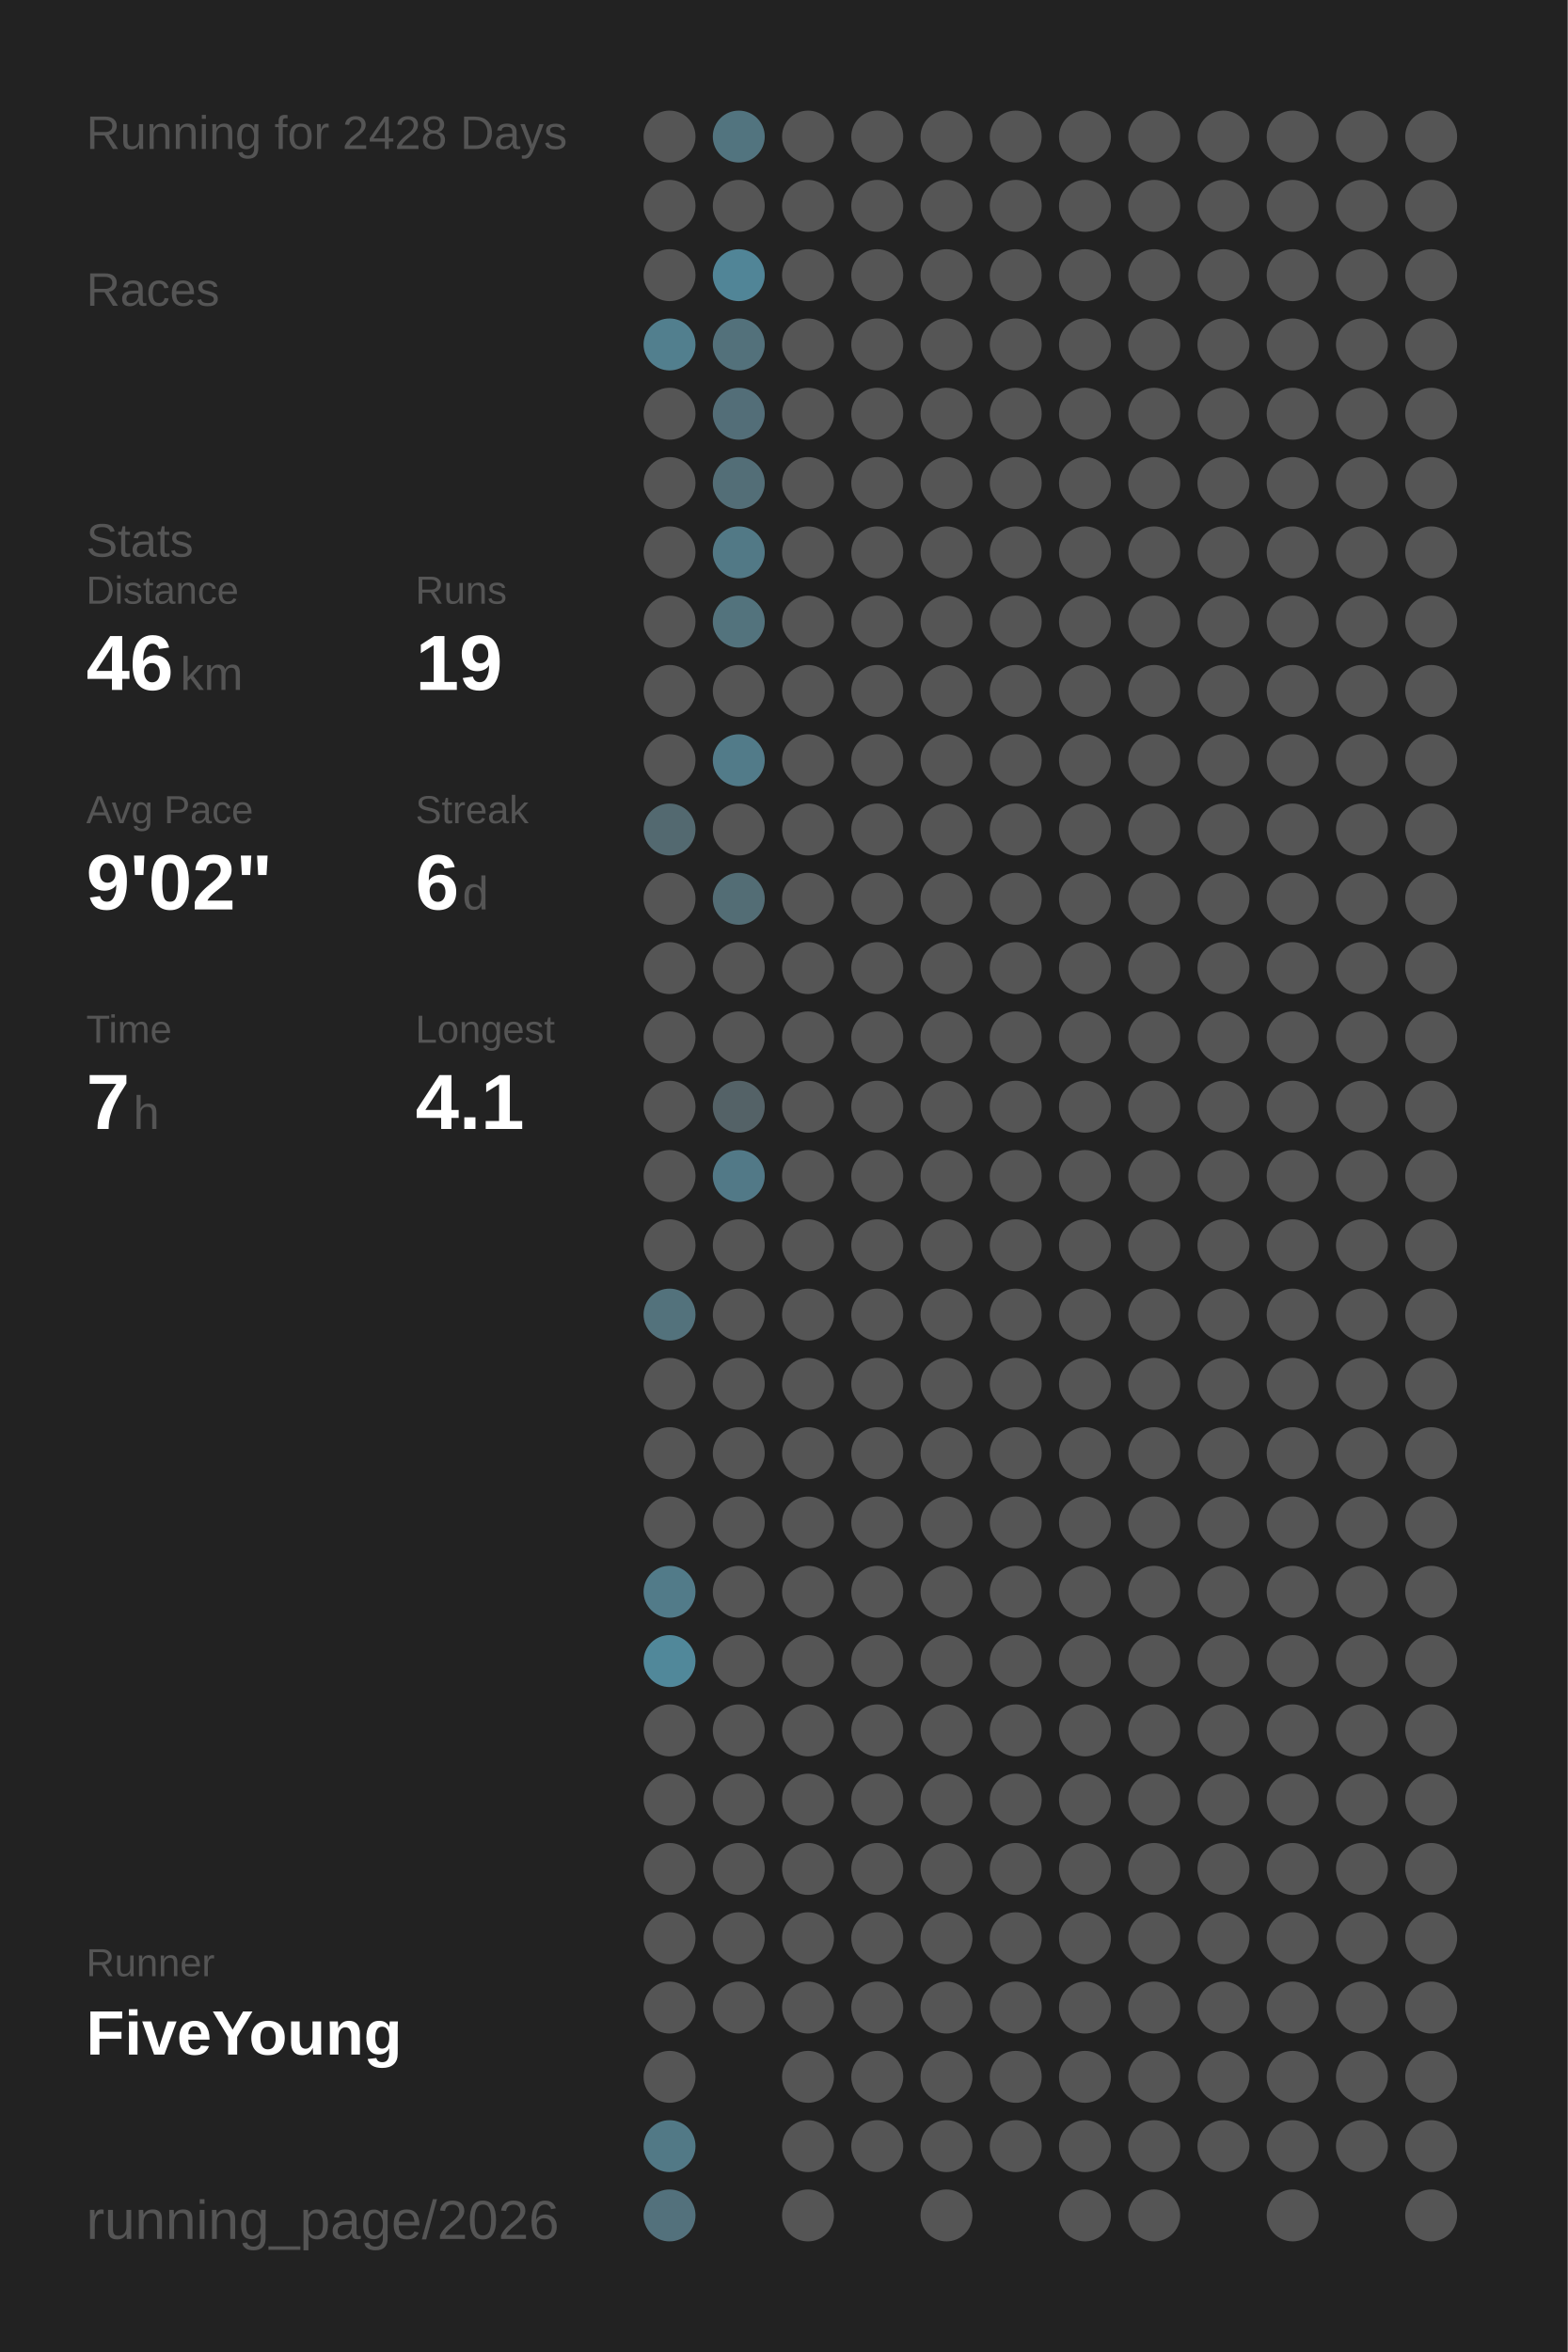
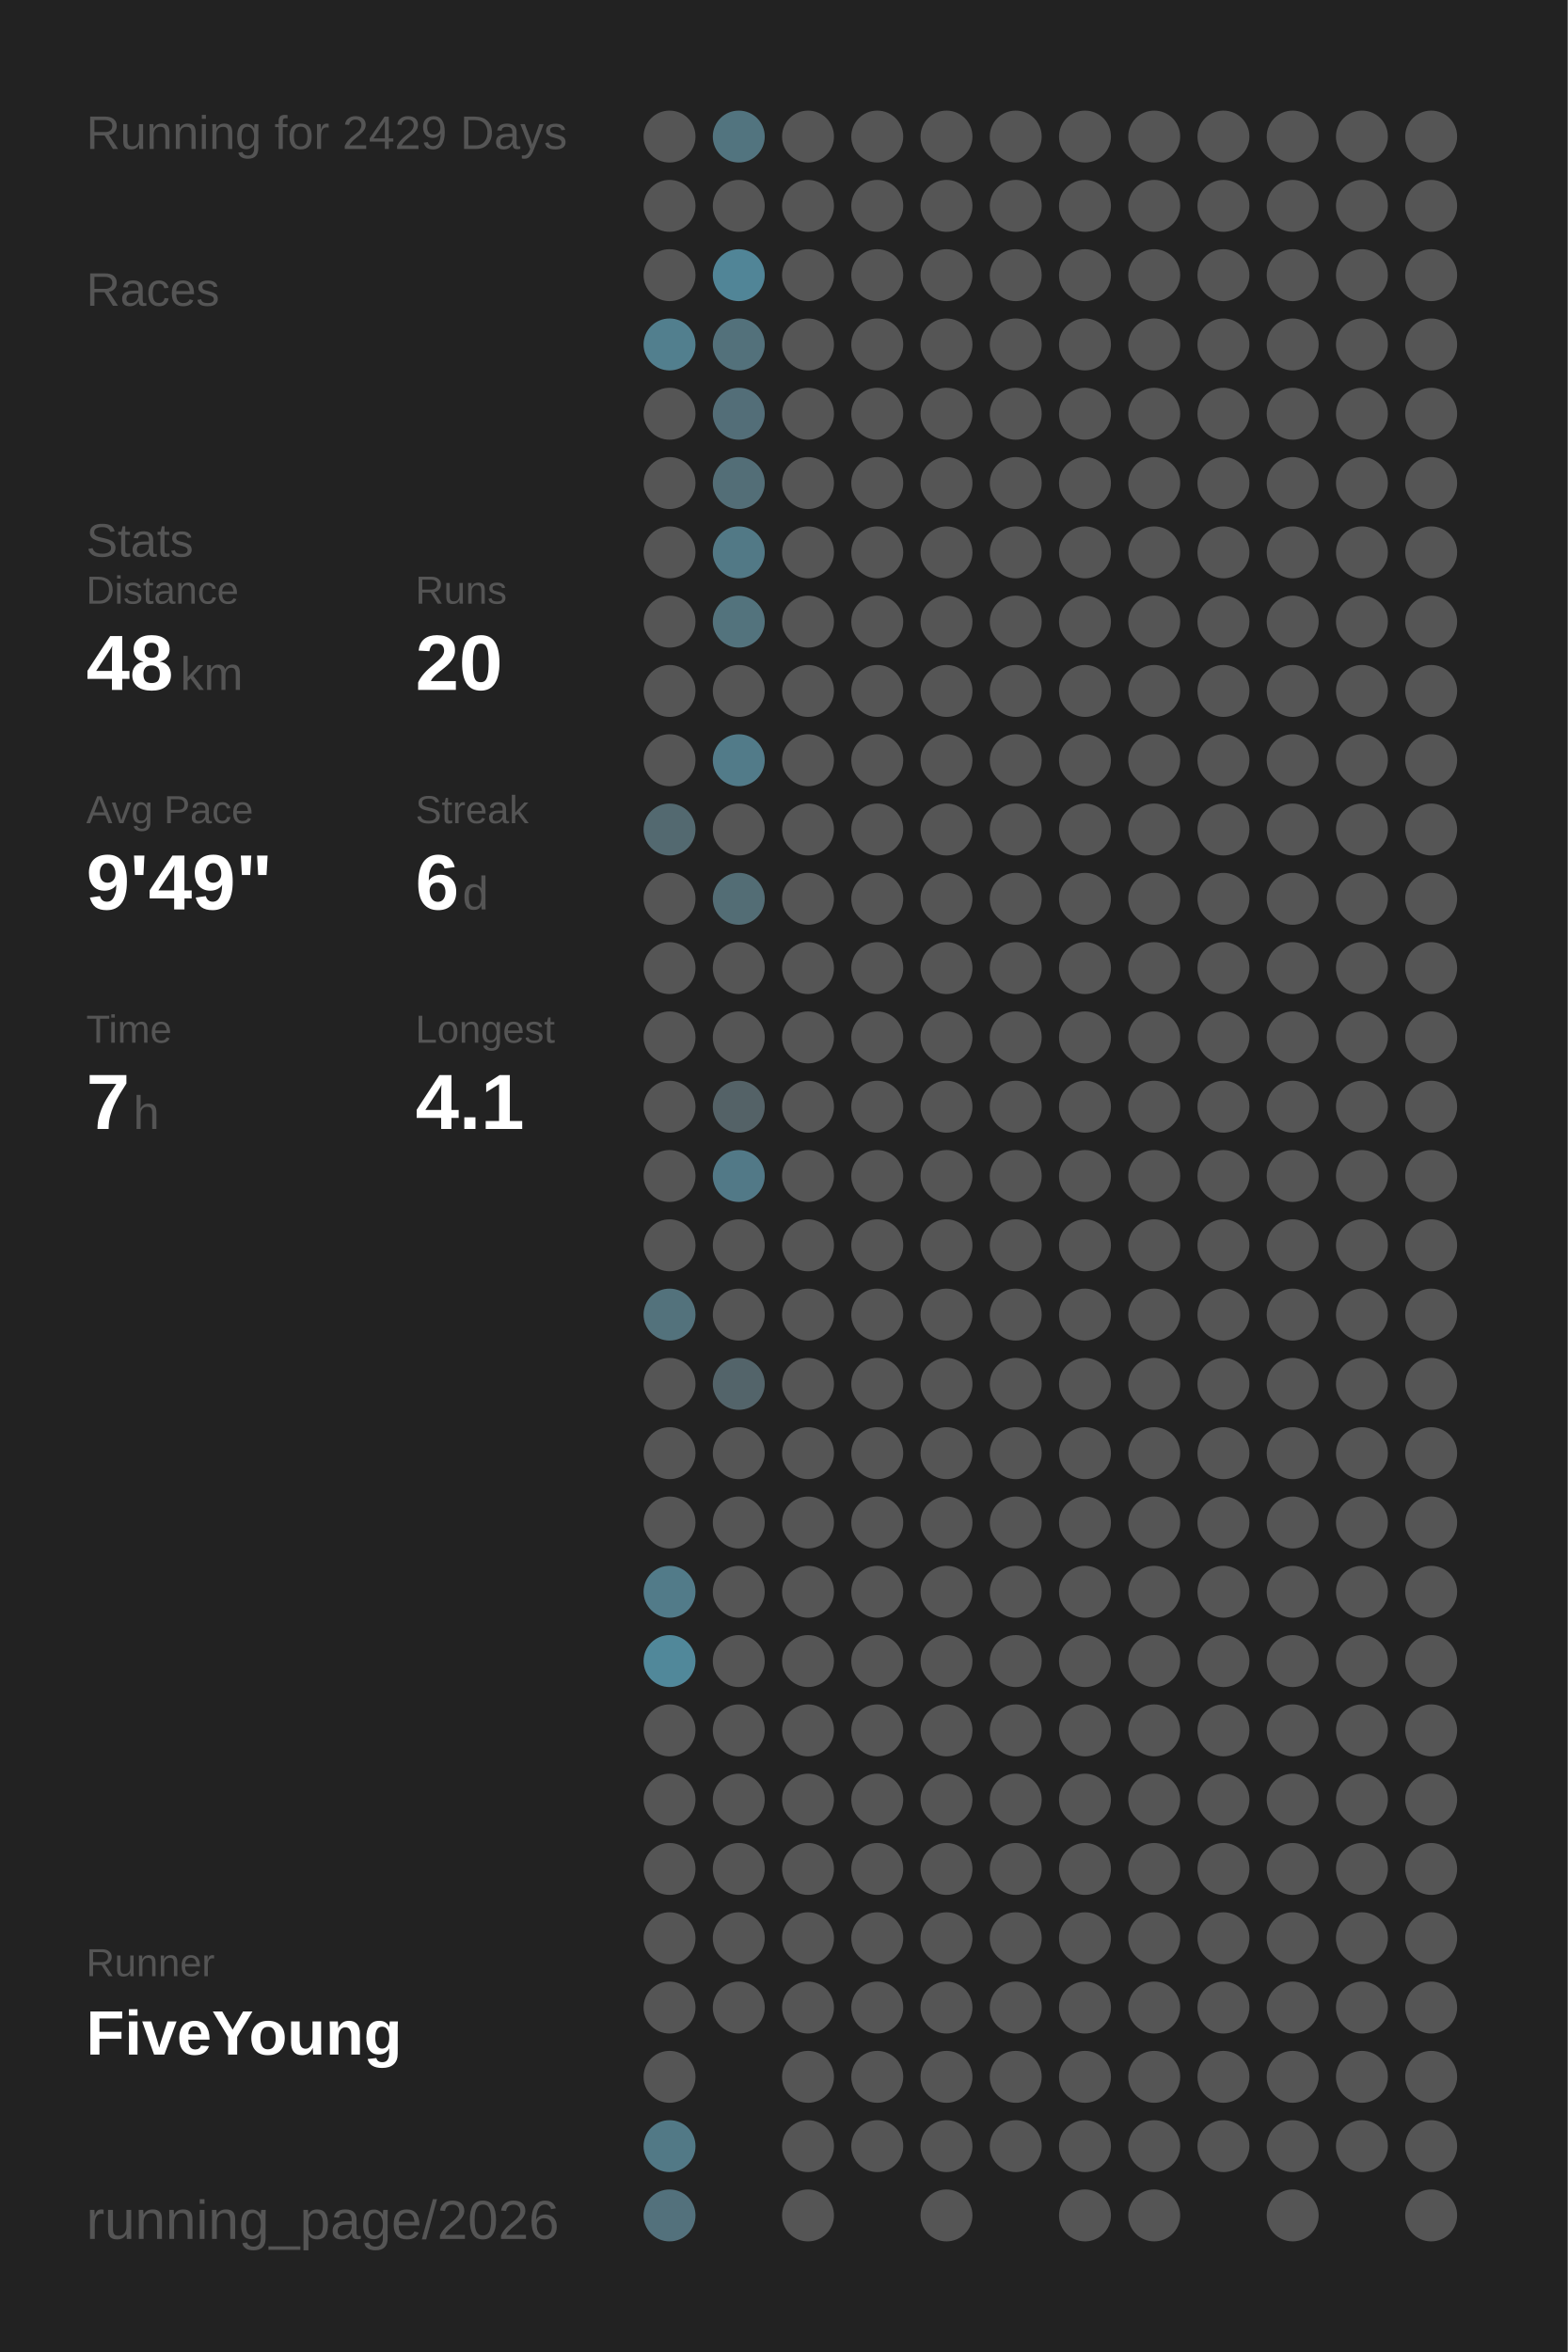
<svg xmlns="http://www.w3.org/2000/svg" baseProfile="full" height="300mm" version="1.1" viewBox="0,0,200,300" width="200mm">
  <defs />
  <rect fill="#222222" height="300" width="200" x="0" y="0" />
-   <text fill="#555555" style="font-size:6px; font-family:Arial;" x="11" y="19">Running for 2428 Days</text>
+   <text fill="#555555" style="font-size:6px; font-family:Arial;" x="11" y="19">Running for 2429 Days</text>
  <text fill="#555555" style="font-size:6px; font-family:Arial;" x="11" y="39">Races</text>
  <text fill="#555555" style="font-size:6px; font-family:Arial;" x="11" y="71">Stats</text>
  <text fill="#555555" style="font-size:5px; font-family:Arial;" x="11" y="77">Distance</text>
-   <text fill="#FFFFFF" style="font-size:10px; font-family:Arial; font-weight:bold;" x="11" y="88">46</text>
+   <text fill="#FFFFFF" style="font-size:10px; font-family:Arial; font-weight:bold;" x="11" y="88">48</text>
  <text fill="#555555" style="font-size:6px; font-family:Arial;" x="23" y="88">km</text>
  <text fill="#555555" style="font-size:5px; font-family:Arial;" x="53" y="77">Runs</text>
-   <text fill="#FFFFFF" style="font-size:10px; font-family:Arial; font-weight:bold;" x="53" y="88">19</text>
+   <text fill="#FFFFFF" style="font-size:10px; font-family:Arial; font-weight:bold;" x="53" y="88">20</text>
  <text fill="#555555" style="font-size:5px; font-family:Arial;" x="11" y="105">Avg Pace</text>
-   <text fill="#FFFFFF" style="font-size:10px; font-family:Arial; font-weight:bold;" x="11" y="116">9'02"</text>
+   <text fill="#FFFFFF" style="font-size:10px; font-family:Arial; font-weight:bold;" x="11" y="116">9'49"</text>
  <text fill="#555555" style="font-size:5px; font-family:Arial;" x="53" y="105">Streak</text>
  <text fill="#FFFFFF" style="font-size:10px; font-family:Arial; font-weight:bold;" x="53" y="116">6</text>
  <text fill="#555555" style="font-size:6px; font-family:Arial;" x="59" y="116">d</text>
  <text fill="#555555" style="font-size:5px; font-family:Arial;" x="11" y="133">Time</text>
  <text fill="#FFFFFF" style="font-size:10px; font-family:Arial; font-weight:bold;" x="11" y="144">7</text>
  <text fill="#555555" style="font-size:6px; font-family:Arial;" x="17" y="144">h</text>
  <text fill="#555555" style="font-size:5px; font-family:Arial;" x="53" y="133">Longest</text>
  <text fill="#FFFFFF" style="font-size:10px; font-family:Arial; font-weight:bold;" x="53" y="144">4.1</text>
  <text fill="#555555" style="font-size:5px; font-family:Arial;" x="11" y="252.065">Runner</text>
  <text fill="#FFFFFF" style="font-size:8px; font-family:Arial; font-weight:bold;" x="11" y="262.065">FiveYoung</text>
  <text fill="#555555" style="font-size:7px; font-family:Arial;" x="11" y="285.581">running_page/2026</text>
  <circle cx="85.417" cy="17.419" fill="#555555" r="3.312" />
  <circle cx="85.417" cy="26.258" fill="#555555" r="3.312" />
  <circle cx="85.417" cy="35.097" fill="#555555" r="3.312" />
  <circle cx="85.417" cy="43.935" fill="#527f8e" r="3.312" />
  <circle cx="85.417" cy="52.774" fill="#555555" r="3.312" />
  <circle cx="85.417" cy="61.613" fill="#555555" r="3.312" />
  <circle cx="85.417" cy="70.452" fill="#555555" r="3.312" />
  <circle cx="85.417" cy="79.29" fill="#555555" r="3.312" />
  <circle cx="85.417" cy="88.129" fill="#555555" r="3.312" />
  <circle cx="85.417" cy="96.968" fill="#555555" r="3.312" />
  <circle cx="85.417" cy="105.806" fill="#536970" r="3.312" />
  <circle cx="85.417" cy="114.645" fill="#555555" r="3.312" />
  <circle cx="85.417" cy="123.484" fill="#555555" r="3.312" />
  <circle cx="85.417" cy="132.323" fill="#555555" r="3.312" />
  <circle cx="85.417" cy="141.161" fill="#555555" r="3.312" />
  <circle cx="85.417" cy="150" fill="#555555" r="3.312" />
  <circle cx="85.417" cy="158.839" fill="#555555" r="3.312" />
  <circle cx="85.417" cy="167.677" fill="#53727c" r="3.312" />
  <circle cx="85.417" cy="176.516" fill="#555555" r="3.312" />
  <circle cx="85.417" cy="185.355" fill="#555555" r="3.312" />
  <circle cx="85.417" cy="194.194" fill="#555555" r="3.312" />
  <circle cx="85.417" cy="203.032" fill="#527b89" r="3.312" />
  <circle cx="85.417" cy="211.871" fill="#51889a" r="3.312" />
  <circle cx="85.417" cy="220.71" fill="#555555" r="3.312" />
  <circle cx="85.417" cy="229.548" fill="#555555" r="3.312" />
  <circle cx="85.417" cy="238.387" fill="#555555" r="3.312" />
  <circle cx="85.417" cy="247.226" fill="#555555" r="3.312" />
  <circle cx="85.417" cy="256.065" fill="#555555" r="3.312" />
  <circle cx="85.417" cy="264.903" fill="#555555" r="3.312" />
  <circle cx="85.417" cy="273.742" fill="#527986" r="3.312" />
  <circle cx="85.417" cy="282.581" fill="#53717c" r="3.312" />
  <circle cx="94.25" cy="17.419" fill="#52747f" r="3.312" />
  <circle cx="94.25" cy="26.258" fill="#555555" r="3.312" />
  <circle cx="94.25" cy="35.097" fill="#518597" r="3.312" />
  <circle cx="94.25" cy="43.935" fill="#53717b" r="3.312" />
  <circle cx="94.25" cy="52.774" fill="#536e78" r="3.312" />
  <circle cx="94.25" cy="61.613" fill="#536e77" r="3.312" />
  <circle cx="94.25" cy="70.452" fill="#527986" r="3.312" />
  <circle cx="94.25" cy="79.29" fill="#53737d" r="3.312" />
  <circle cx="94.25" cy="88.129" fill="#555555" r="3.312" />
  <circle cx="94.25" cy="96.968" fill="#527b89" r="3.312" />
  <circle cx="94.25" cy="105.806" fill="#555555" r="3.312" />
  <circle cx="94.25" cy="114.645" fill="#536d75" r="3.312" />
  <circle cx="94.25" cy="123.484" fill="#555555" r="3.312" />
  <circle cx="94.25" cy="132.323" fill="#555555" r="3.312" />
  <circle cx="94.25" cy="141.161" fill="#546267" r="3.312" />
  <circle cx="94.25" cy="150" fill="#527987" r="3.312" />
  <circle cx="94.25" cy="158.839" fill="#555555" r="3.312" />
  <circle cx="94.25" cy="167.677" fill="#555555" r="3.312" />
-   <circle cx="94.25" cy="176.516" fill="#555555" r="3.312" />
+   <circle cx="94.25" cy="176.516" fill="#53646a" r="3.312" />
  <circle cx="94.25" cy="185.355" fill="#555555" r="3.312" />
  <circle cx="94.25" cy="194.194" fill="#555555" r="3.312" />
  <circle cx="94.25" cy="203.032" fill="#555555" r="3.312" />
  <circle cx="94.25" cy="211.871" fill="#555555" r="3.312" />
  <circle cx="94.25" cy="220.71" fill="#555555" r="3.312" />
  <circle cx="94.25" cy="229.548" fill="#555555" r="3.312" />
  <circle cx="94.25" cy="238.387" fill="#555555" r="3.312" />
  <circle cx="94.25" cy="247.226" fill="#555555" r="3.312" />
  <circle cx="94.25" cy="256.065" fill="#555555" r="3.312" />
  <circle cx="103.083" cy="17.419" fill="#555555" r="3.312" />
  <circle cx="103.083" cy="26.258" fill="#555555" r="3.312" />
  <circle cx="103.083" cy="35.097" fill="#555555" r="3.312" />
  <circle cx="103.083" cy="43.935" fill="#555555" r="3.312" />
  <circle cx="103.083" cy="52.774" fill="#555555" r="3.312" />
  <circle cx="103.083" cy="61.613" fill="#555555" r="3.312" />
  <circle cx="103.083" cy="70.452" fill="#555555" r="3.312" />
  <circle cx="103.083" cy="79.29" fill="#555555" r="3.312" />
  <circle cx="103.083" cy="88.129" fill="#555555" r="3.312" />
  <circle cx="103.083" cy="96.968" fill="#555555" r="3.312" />
  <circle cx="103.083" cy="105.806" fill="#555555" r="3.312" />
  <circle cx="103.083" cy="114.645" fill="#555555" r="3.312" />
  <circle cx="103.083" cy="123.484" fill="#555555" r="3.312" />
  <circle cx="103.083" cy="132.323" fill="#555555" r="3.312" />
  <circle cx="103.083" cy="141.161" fill="#555555" r="3.312" />
  <circle cx="103.083" cy="150" fill="#555555" r="3.312" />
  <circle cx="103.083" cy="158.839" fill="#555555" r="3.312" />
  <circle cx="103.083" cy="167.677" fill="#555555" r="3.312" />
  <circle cx="103.083" cy="176.516" fill="#555555" r="3.312" />
  <circle cx="103.083" cy="185.355" fill="#555555" r="3.312" />
  <circle cx="103.083" cy="194.194" fill="#555555" r="3.312" />
  <circle cx="103.083" cy="203.032" fill="#555555" r="3.312" />
  <circle cx="103.083" cy="211.871" fill="#555555" r="3.312" />
  <circle cx="103.083" cy="220.71" fill="#555555" r="3.312" />
  <circle cx="103.083" cy="229.548" fill="#555555" r="3.312" />
  <circle cx="103.083" cy="238.387" fill="#555555" r="3.312" />
  <circle cx="103.083" cy="247.226" fill="#555555" r="3.312" />
  <circle cx="103.083" cy="256.065" fill="#555555" r="3.312" />
  <circle cx="103.083" cy="264.903" fill="#555555" r="3.312" />
  <circle cx="103.083" cy="273.742" fill="#555555" r="3.312" />
  <circle cx="103.083" cy="282.581" fill="#555555" r="3.312" />
  <circle cx="111.917" cy="17.419" fill="#555555" r="3.312" />
  <circle cx="111.917" cy="26.258" fill="#555555" r="3.312" />
  <circle cx="111.917" cy="35.097" fill="#555555" r="3.312" />
  <circle cx="111.917" cy="43.935" fill="#555555" r="3.312" />
  <circle cx="111.917" cy="52.774" fill="#555555" r="3.312" />
  <circle cx="111.917" cy="61.613" fill="#555555" r="3.312" />
  <circle cx="111.917" cy="70.452" fill="#555555" r="3.312" />
  <circle cx="111.917" cy="79.29" fill="#555555" r="3.312" />
  <circle cx="111.917" cy="88.129" fill="#555555" r="3.312" />
  <circle cx="111.917" cy="96.968" fill="#555555" r="3.312" />
  <circle cx="111.917" cy="105.806" fill="#555555" r="3.312" />
  <circle cx="111.917" cy="114.645" fill="#555555" r="3.312" />
  <circle cx="111.917" cy="123.484" fill="#555555" r="3.312" />
  <circle cx="111.917" cy="132.323" fill="#555555" r="3.312" />
  <circle cx="111.917" cy="141.161" fill="#555555" r="3.312" />
  <circle cx="111.917" cy="150" fill="#555555" r="3.312" />
  <circle cx="111.917" cy="158.839" fill="#555555" r="3.312" />
  <circle cx="111.917" cy="167.677" fill="#555555" r="3.312" />
  <circle cx="111.917" cy="176.516" fill="#555555" r="3.312" />
  <circle cx="111.917" cy="185.355" fill="#555555" r="3.312" />
  <circle cx="111.917" cy="194.194" fill="#555555" r="3.312" />
  <circle cx="111.917" cy="203.032" fill="#555555" r="3.312" />
  <circle cx="111.917" cy="211.871" fill="#555555" r="3.312" />
  <circle cx="111.917" cy="220.71" fill="#555555" r="3.312" />
  <circle cx="111.917" cy="229.548" fill="#555555" r="3.312" />
  <circle cx="111.917" cy="238.387" fill="#555555" r="3.312" />
  <circle cx="111.917" cy="247.226" fill="#555555" r="3.312" />
  <circle cx="111.917" cy="256.065" fill="#555555" r="3.312" />
  <circle cx="111.917" cy="264.903" fill="#555555" r="3.312" />
  <circle cx="111.917" cy="273.742" fill="#555555" r="3.312" />
  <circle cx="120.75" cy="17.419" fill="#555555" r="3.312" />
  <circle cx="120.75" cy="26.258" fill="#555555" r="3.312" />
  <circle cx="120.75" cy="35.097" fill="#555555" r="3.312" />
  <circle cx="120.75" cy="43.935" fill="#555555" r="3.312" />
  <circle cx="120.75" cy="52.774" fill="#555555" r="3.312" />
  <circle cx="120.75" cy="61.613" fill="#555555" r="3.312" />
  <circle cx="120.75" cy="70.452" fill="#555555" r="3.312" />
  <circle cx="120.75" cy="79.29" fill="#555555" r="3.312" />
  <circle cx="120.75" cy="88.129" fill="#555555" r="3.312" />
  <circle cx="120.75" cy="96.968" fill="#555555" r="3.312" />
  <circle cx="120.75" cy="105.806" fill="#555555" r="3.312" />
  <circle cx="120.75" cy="114.645" fill="#555555" r="3.312" />
  <circle cx="120.75" cy="123.484" fill="#555555" r="3.312" />
  <circle cx="120.75" cy="132.323" fill="#555555" r="3.312" />
  <circle cx="120.75" cy="141.161" fill="#555555" r="3.312" />
  <circle cx="120.75" cy="150" fill="#555555" r="3.312" />
  <circle cx="120.75" cy="158.839" fill="#555555" r="3.312" />
  <circle cx="120.75" cy="167.677" fill="#555555" r="3.312" />
  <circle cx="120.75" cy="176.516" fill="#555555" r="3.312" />
  <circle cx="120.75" cy="185.355" fill="#555555" r="3.312" />
  <circle cx="120.75" cy="194.194" fill="#555555" r="3.312" />
  <circle cx="120.75" cy="203.032" fill="#555555" r="3.312" />
  <circle cx="120.75" cy="211.871" fill="#555555" r="3.312" />
  <circle cx="120.75" cy="220.71" fill="#555555" r="3.312" />
  <circle cx="120.75" cy="229.548" fill="#555555" r="3.312" />
  <circle cx="120.75" cy="238.387" fill="#555555" r="3.312" />
  <circle cx="120.75" cy="247.226" fill="#555555" r="3.312" />
  <circle cx="120.75" cy="256.065" fill="#555555" r="3.312" />
  <circle cx="120.75" cy="264.903" fill="#555555" r="3.312" />
  <circle cx="120.75" cy="273.742" fill="#555555" r="3.312" />
  <circle cx="120.75" cy="282.581" fill="#555555" r="3.312" />
  <circle cx="129.583" cy="17.419" fill="#555555" r="3.312" />
  <circle cx="129.583" cy="26.258" fill="#555555" r="3.312" />
  <circle cx="129.583" cy="35.097" fill="#555555" r="3.312" />
  <circle cx="129.583" cy="43.935" fill="#555555" r="3.312" />
  <circle cx="129.583" cy="52.774" fill="#555555" r="3.312" />
  <circle cx="129.583" cy="61.613" fill="#555555" r="3.312" />
  <circle cx="129.583" cy="70.452" fill="#555555" r="3.312" />
  <circle cx="129.583" cy="79.29" fill="#555555" r="3.312" />
  <circle cx="129.583" cy="88.129" fill="#555555" r="3.312" />
  <circle cx="129.583" cy="96.968" fill="#555555" r="3.312" />
  <circle cx="129.583" cy="105.806" fill="#555555" r="3.312" />
  <circle cx="129.583" cy="114.645" fill="#555555" r="3.312" />
  <circle cx="129.583" cy="123.484" fill="#555555" r="3.312" />
  <circle cx="129.583" cy="132.323" fill="#555555" r="3.312" />
  <circle cx="129.583" cy="141.161" fill="#555555" r="3.312" />
  <circle cx="129.583" cy="150" fill="#555555" r="3.312" />
  <circle cx="129.583" cy="158.839" fill="#555555" r="3.312" />
  <circle cx="129.583" cy="167.677" fill="#555555" r="3.312" />
  <circle cx="129.583" cy="176.516" fill="#555555" r="3.312" />
  <circle cx="129.583" cy="185.355" fill="#555555" r="3.312" />
  <circle cx="129.583" cy="194.194" fill="#555555" r="3.312" />
  <circle cx="129.583" cy="203.032" fill="#555555" r="3.312" />
  <circle cx="129.583" cy="211.871" fill="#555555" r="3.312" />
  <circle cx="129.583" cy="220.71" fill="#555555" r="3.312" />
  <circle cx="129.583" cy="229.548" fill="#555555" r="3.312" />
  <circle cx="129.583" cy="238.387" fill="#555555" r="3.312" />
  <circle cx="129.583" cy="247.226" fill="#555555" r="3.312" />
  <circle cx="129.583" cy="256.065" fill="#555555" r="3.312" />
  <circle cx="129.583" cy="264.903" fill="#555555" r="3.312" />
  <circle cx="129.583" cy="273.742" fill="#555555" r="3.312" />
  <circle cx="138.417" cy="17.419" fill="#555555" r="3.312" />
  <circle cx="138.417" cy="26.258" fill="#555555" r="3.312" />
  <circle cx="138.417" cy="35.097" fill="#555555" r="3.312" />
  <circle cx="138.417" cy="43.935" fill="#555555" r="3.312" />
  <circle cx="138.417" cy="52.774" fill="#555555" r="3.312" />
  <circle cx="138.417" cy="61.613" fill="#555555" r="3.312" />
  <circle cx="138.417" cy="70.452" fill="#555555" r="3.312" />
  <circle cx="138.417" cy="79.29" fill="#555555" r="3.312" />
  <circle cx="138.417" cy="88.129" fill="#555555" r="3.312" />
  <circle cx="138.417" cy="96.968" fill="#555555" r="3.312" />
  <circle cx="138.417" cy="105.806" fill="#555555" r="3.312" />
  <circle cx="138.417" cy="114.645" fill="#555555" r="3.312" />
  <circle cx="138.417" cy="123.484" fill="#555555" r="3.312" />
  <circle cx="138.417" cy="132.323" fill="#555555" r="3.312" />
  <circle cx="138.417" cy="141.161" fill="#555555" r="3.312" />
  <circle cx="138.417" cy="150" fill="#555555" r="3.312" />
  <circle cx="138.417" cy="158.839" fill="#555555" r="3.312" />
  <circle cx="138.417" cy="167.677" fill="#555555" r="3.312" />
  <circle cx="138.417" cy="176.516" fill="#555555" r="3.312" />
  <circle cx="138.417" cy="185.355" fill="#555555" r="3.312" />
  <circle cx="138.417" cy="194.194" fill="#555555" r="3.312" />
  <circle cx="138.417" cy="203.032" fill="#555555" r="3.312" />
  <circle cx="138.417" cy="211.871" fill="#555555" r="3.312" />
  <circle cx="138.417" cy="220.71" fill="#555555" r="3.312" />
  <circle cx="138.417" cy="229.548" fill="#555555" r="3.312" />
  <circle cx="138.417" cy="238.387" fill="#555555" r="3.312" />
  <circle cx="138.417" cy="247.226" fill="#555555" r="3.312" />
  <circle cx="138.417" cy="256.065" fill="#555555" r="3.312" />
  <circle cx="138.417" cy="264.903" fill="#555555" r="3.312" />
  <circle cx="138.417" cy="273.742" fill="#555555" r="3.312" />
  <circle cx="138.417" cy="282.581" fill="#555555" r="3.312" />
  <circle cx="147.25" cy="17.419" fill="#555555" r="3.312" />
  <circle cx="147.25" cy="26.258" fill="#555555" r="3.312" />
  <circle cx="147.25" cy="35.097" fill="#555555" r="3.312" />
  <circle cx="147.25" cy="43.935" fill="#555555" r="3.312" />
  <circle cx="147.25" cy="52.774" fill="#555555" r="3.312" />
  <circle cx="147.25" cy="61.613" fill="#555555" r="3.312" />
  <circle cx="147.25" cy="70.452" fill="#555555" r="3.312" />
  <circle cx="147.25" cy="79.29" fill="#555555" r="3.312" />
  <circle cx="147.25" cy="88.129" fill="#555555" r="3.312" />
  <circle cx="147.25" cy="96.968" fill="#555555" r="3.312" />
  <circle cx="147.25" cy="105.806" fill="#555555" r="3.312" />
  <circle cx="147.25" cy="114.645" fill="#555555" r="3.312" />
  <circle cx="147.25" cy="123.484" fill="#555555" r="3.312" />
  <circle cx="147.25" cy="132.323" fill="#555555" r="3.312" />
  <circle cx="147.25" cy="141.161" fill="#555555" r="3.312" />
  <circle cx="147.25" cy="150" fill="#555555" r="3.312" />
  <circle cx="147.25" cy="158.839" fill="#555555" r="3.312" />
  <circle cx="147.25" cy="167.677" fill="#555555" r="3.312" />
  <circle cx="147.25" cy="176.516" fill="#555555" r="3.312" />
  <circle cx="147.25" cy="185.355" fill="#555555" r="3.312" />
  <circle cx="147.25" cy="194.194" fill="#555555" r="3.312" />
  <circle cx="147.25" cy="203.032" fill="#555555" r="3.312" />
  <circle cx="147.25" cy="211.871" fill="#555555" r="3.312" />
  <circle cx="147.25" cy="220.71" fill="#555555" r="3.312" />
  <circle cx="147.25" cy="229.548" fill="#555555" r="3.312" />
  <circle cx="147.25" cy="238.387" fill="#555555" r="3.312" />
  <circle cx="147.25" cy="247.226" fill="#555555" r="3.312" />
  <circle cx="147.25" cy="256.065" fill="#555555" r="3.312" />
  <circle cx="147.25" cy="264.903" fill="#555555" r="3.312" />
  <circle cx="147.25" cy="273.742" fill="#555555" r="3.312" />
  <circle cx="147.25" cy="282.581" fill="#555555" r="3.312" />
  <circle cx="156.083" cy="17.419" fill="#555555" r="3.312" />
  <circle cx="156.083" cy="26.258" fill="#555555" r="3.312" />
  <circle cx="156.083" cy="35.097" fill="#555555" r="3.312" />
  <circle cx="156.083" cy="43.935" fill="#555555" r="3.312" />
  <circle cx="156.083" cy="52.774" fill="#555555" r="3.312" />
  <circle cx="156.083" cy="61.613" fill="#555555" r="3.312" />
  <circle cx="156.083" cy="70.452" fill="#555555" r="3.312" />
  <circle cx="156.083" cy="79.29" fill="#555555" r="3.312" />
  <circle cx="156.083" cy="88.129" fill="#555555" r="3.312" />
  <circle cx="156.083" cy="96.968" fill="#555555" r="3.312" />
  <circle cx="156.083" cy="105.806" fill="#555555" r="3.312" />
  <circle cx="156.083" cy="114.645" fill="#555555" r="3.312" />
  <circle cx="156.083" cy="123.484" fill="#555555" r="3.312" />
  <circle cx="156.083" cy="132.323" fill="#555555" r="3.312" />
  <circle cx="156.083" cy="141.161" fill="#555555" r="3.312" />
  <circle cx="156.083" cy="150" fill="#555555" r="3.312" />
  <circle cx="156.083" cy="158.839" fill="#555555" r="3.312" />
  <circle cx="156.083" cy="167.677" fill="#555555" r="3.312" />
  <circle cx="156.083" cy="176.516" fill="#555555" r="3.312" />
  <circle cx="156.083" cy="185.355" fill="#555555" r="3.312" />
  <circle cx="156.083" cy="194.194" fill="#555555" r="3.312" />
  <circle cx="156.083" cy="203.032" fill="#555555" r="3.312" />
  <circle cx="156.083" cy="211.871" fill="#555555" r="3.312" />
  <circle cx="156.083" cy="220.71" fill="#555555" r="3.312" />
  <circle cx="156.083" cy="229.548" fill="#555555" r="3.312" />
  <circle cx="156.083" cy="238.387" fill="#555555" r="3.312" />
  <circle cx="156.083" cy="247.226" fill="#555555" r="3.312" />
  <circle cx="156.083" cy="256.065" fill="#555555" r="3.312" />
  <circle cx="156.083" cy="264.903" fill="#555555" r="3.312" />
  <circle cx="156.083" cy="273.742" fill="#555555" r="3.312" />
  <circle cx="164.917" cy="17.419" fill="#555555" r="3.312" />
  <circle cx="164.917" cy="26.258" fill="#555555" r="3.312" />
  <circle cx="164.917" cy="35.097" fill="#555555" r="3.312" />
  <circle cx="164.917" cy="43.935" fill="#555555" r="3.312" />
  <circle cx="164.917" cy="52.774" fill="#555555" r="3.312" />
  <circle cx="164.917" cy="61.613" fill="#555555" r="3.312" />
  <circle cx="164.917" cy="70.452" fill="#555555" r="3.312" />
  <circle cx="164.917" cy="79.29" fill="#555555" r="3.312" />
  <circle cx="164.917" cy="88.129" fill="#555555" r="3.312" />
  <circle cx="164.917" cy="96.968" fill="#555555" r="3.312" />
  <circle cx="164.917" cy="105.806" fill="#555555" r="3.312" />
  <circle cx="164.917" cy="114.645" fill="#555555" r="3.312" />
  <circle cx="164.917" cy="123.484" fill="#555555" r="3.312" />
  <circle cx="164.917" cy="132.323" fill="#555555" r="3.312" />
  <circle cx="164.917" cy="141.161" fill="#555555" r="3.312" />
  <circle cx="164.917" cy="150" fill="#555555" r="3.312" />
  <circle cx="164.917" cy="158.839" fill="#555555" r="3.312" />
  <circle cx="164.917" cy="167.677" fill="#555555" r="3.312" />
  <circle cx="164.917" cy="176.516" fill="#555555" r="3.312" />
  <circle cx="164.917" cy="185.355" fill="#555555" r="3.312" />
  <circle cx="164.917" cy="194.194" fill="#555555" r="3.312" />
  <circle cx="164.917" cy="203.032" fill="#555555" r="3.312" />
  <circle cx="164.917" cy="211.871" fill="#555555" r="3.312" />
  <circle cx="164.917" cy="220.71" fill="#555555" r="3.312" />
  <circle cx="164.917" cy="229.548" fill="#555555" r="3.312" />
  <circle cx="164.917" cy="238.387" fill="#555555" r="3.312" />
  <circle cx="164.917" cy="247.226" fill="#555555" r="3.312" />
  <circle cx="164.917" cy="256.065" fill="#555555" r="3.312" />
  <circle cx="164.917" cy="264.903" fill="#555555" r="3.312" />
  <circle cx="164.917" cy="273.742" fill="#555555" r="3.312" />
  <circle cx="164.917" cy="282.581" fill="#555555" r="3.312" />
  <circle cx="173.75" cy="17.419" fill="#555555" r="3.312" />
  <circle cx="173.75" cy="26.258" fill="#555555" r="3.312" />
  <circle cx="173.75" cy="35.097" fill="#555555" r="3.312" />
  <circle cx="173.75" cy="43.935" fill="#555555" r="3.312" />
  <circle cx="173.75" cy="52.774" fill="#555555" r="3.312" />
  <circle cx="173.75" cy="61.613" fill="#555555" r="3.312" />
  <circle cx="173.75" cy="70.452" fill="#555555" r="3.312" />
  <circle cx="173.75" cy="79.29" fill="#555555" r="3.312" />
  <circle cx="173.75" cy="88.129" fill="#555555" r="3.312" />
  <circle cx="173.75" cy="96.968" fill="#555555" r="3.312" />
  <circle cx="173.75" cy="105.806" fill="#555555" r="3.312" />
  <circle cx="173.75" cy="114.645" fill="#555555" r="3.312" />
  <circle cx="173.75" cy="123.484" fill="#555555" r="3.312" />
  <circle cx="173.75" cy="132.323" fill="#555555" r="3.312" />
  <circle cx="173.75" cy="141.161" fill="#555555" r="3.312" />
  <circle cx="173.75" cy="150" fill="#555555" r="3.312" />
  <circle cx="173.75" cy="158.839" fill="#555555" r="3.312" />
  <circle cx="173.75" cy="167.677" fill="#555555" r="3.312" />
  <circle cx="173.75" cy="176.516" fill="#555555" r="3.312" />
  <circle cx="173.75" cy="185.355" fill="#555555" r="3.312" />
  <circle cx="173.75" cy="194.194" fill="#555555" r="3.312" />
  <circle cx="173.75" cy="203.032" fill="#555555" r="3.312" />
  <circle cx="173.75" cy="211.871" fill="#555555" r="3.312" />
  <circle cx="173.75" cy="220.71" fill="#555555" r="3.312" />
  <circle cx="173.75" cy="229.548" fill="#555555" r="3.312" />
  <circle cx="173.75" cy="238.387" fill="#555555" r="3.312" />
  <circle cx="173.75" cy="247.226" fill="#555555" r="3.312" />
  <circle cx="173.75" cy="256.065" fill="#555555" r="3.312" />
  <circle cx="173.75" cy="264.903" fill="#555555" r="3.312" />
  <circle cx="173.75" cy="273.742" fill="#555555" r="3.312" />
  <circle cx="182.583" cy="17.419" fill="#555555" r="3.312" />
  <circle cx="182.583" cy="26.258" fill="#555555" r="3.312" />
  <circle cx="182.583" cy="35.097" fill="#555555" r="3.312" />
  <circle cx="182.583" cy="43.935" fill="#555555" r="3.312" />
  <circle cx="182.583" cy="52.774" fill="#555555" r="3.312" />
  <circle cx="182.583" cy="61.613" fill="#555555" r="3.312" />
  <circle cx="182.583" cy="70.452" fill="#555555" r="3.312" />
  <circle cx="182.583" cy="79.29" fill="#555555" r="3.312" />
  <circle cx="182.583" cy="88.129" fill="#555555" r="3.312" />
  <circle cx="182.583" cy="96.968" fill="#555555" r="3.312" />
  <circle cx="182.583" cy="105.806" fill="#555555" r="3.312" />
  <circle cx="182.583" cy="114.645" fill="#555555" r="3.312" />
  <circle cx="182.583" cy="123.484" fill="#555555" r="3.312" />
  <circle cx="182.583" cy="132.323" fill="#555555" r="3.312" />
  <circle cx="182.583" cy="141.161" fill="#555555" r="3.312" />
  <circle cx="182.583" cy="150" fill="#555555" r="3.312" />
  <circle cx="182.583" cy="158.839" fill="#555555" r="3.312" />
  <circle cx="182.583" cy="167.677" fill="#555555" r="3.312" />
  <circle cx="182.583" cy="176.516" fill="#555555" r="3.312" />
  <circle cx="182.583" cy="185.355" fill="#555555" r="3.312" />
  <circle cx="182.583" cy="194.194" fill="#555555" r="3.312" />
  <circle cx="182.583" cy="203.032" fill="#555555" r="3.312" />
  <circle cx="182.583" cy="211.871" fill="#555555" r="3.312" />
  <circle cx="182.583" cy="220.71" fill="#555555" r="3.312" />
  <circle cx="182.583" cy="229.548" fill="#555555" r="3.312" />
  <circle cx="182.583" cy="238.387" fill="#555555" r="3.312" />
  <circle cx="182.583" cy="247.226" fill="#555555" r="3.312" />
  <circle cx="182.583" cy="256.065" fill="#555555" r="3.312" />
  <circle cx="182.583" cy="264.903" fill="#555555" r="3.312" />
  <circle cx="182.583" cy="273.742" fill="#555555" r="3.312" />
  <circle cx="182.583" cy="282.581" fill="#555555" r="3.312" />
</svg>
